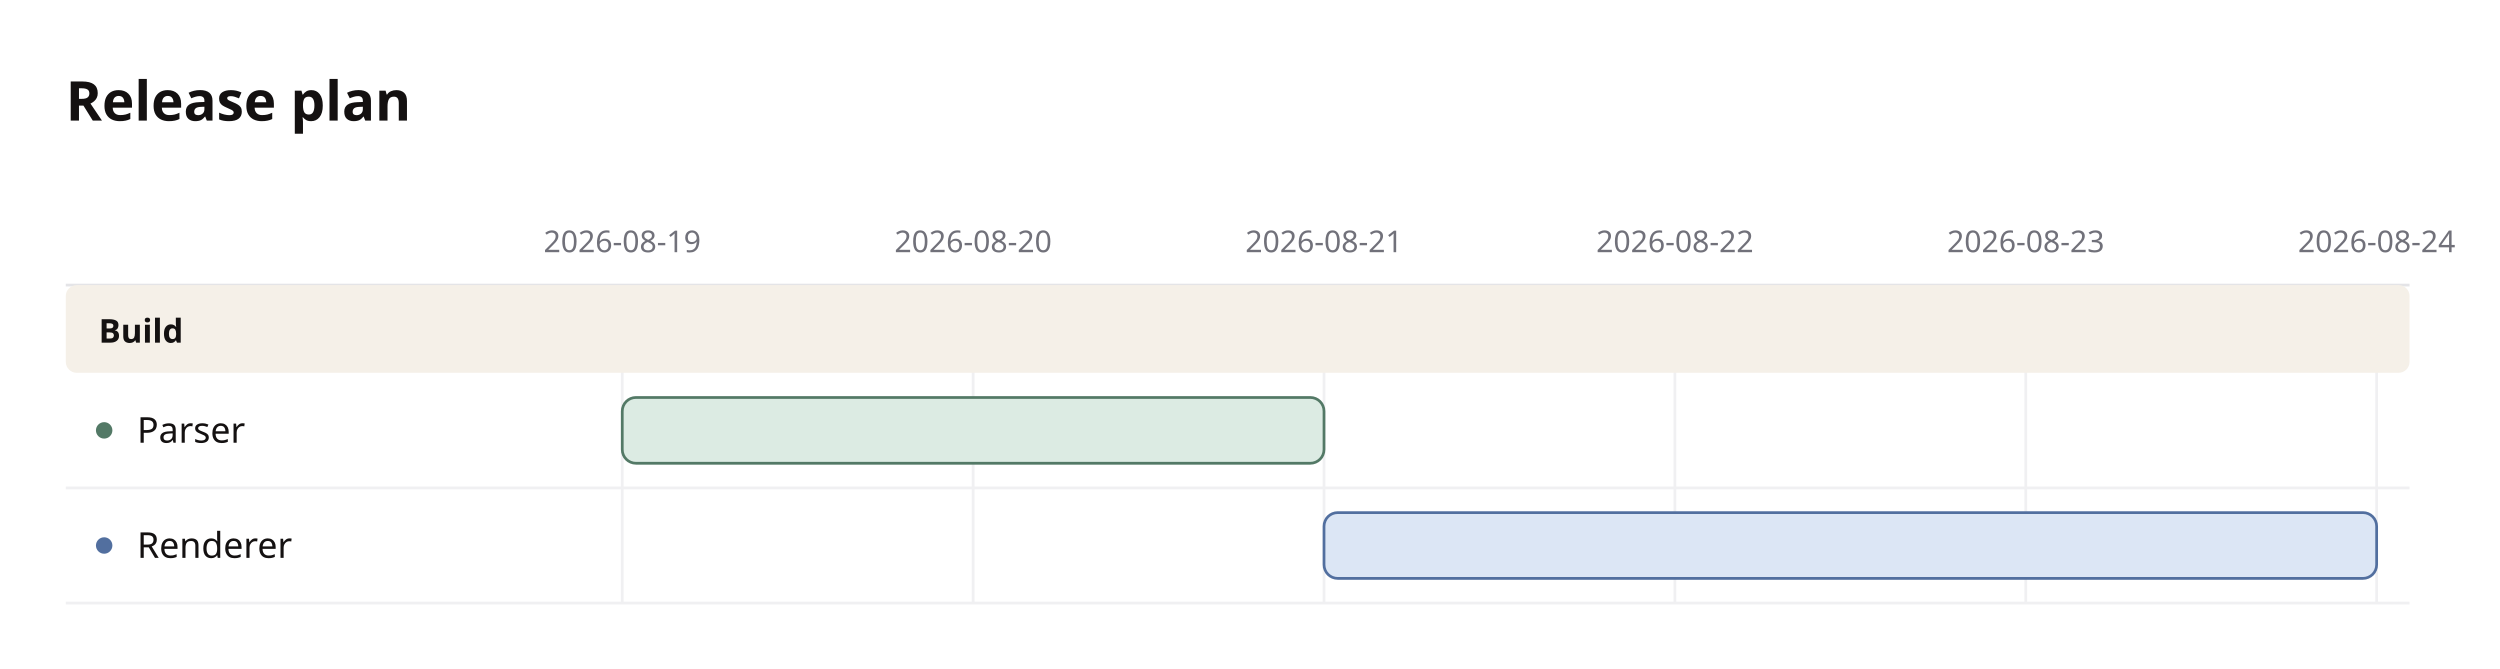
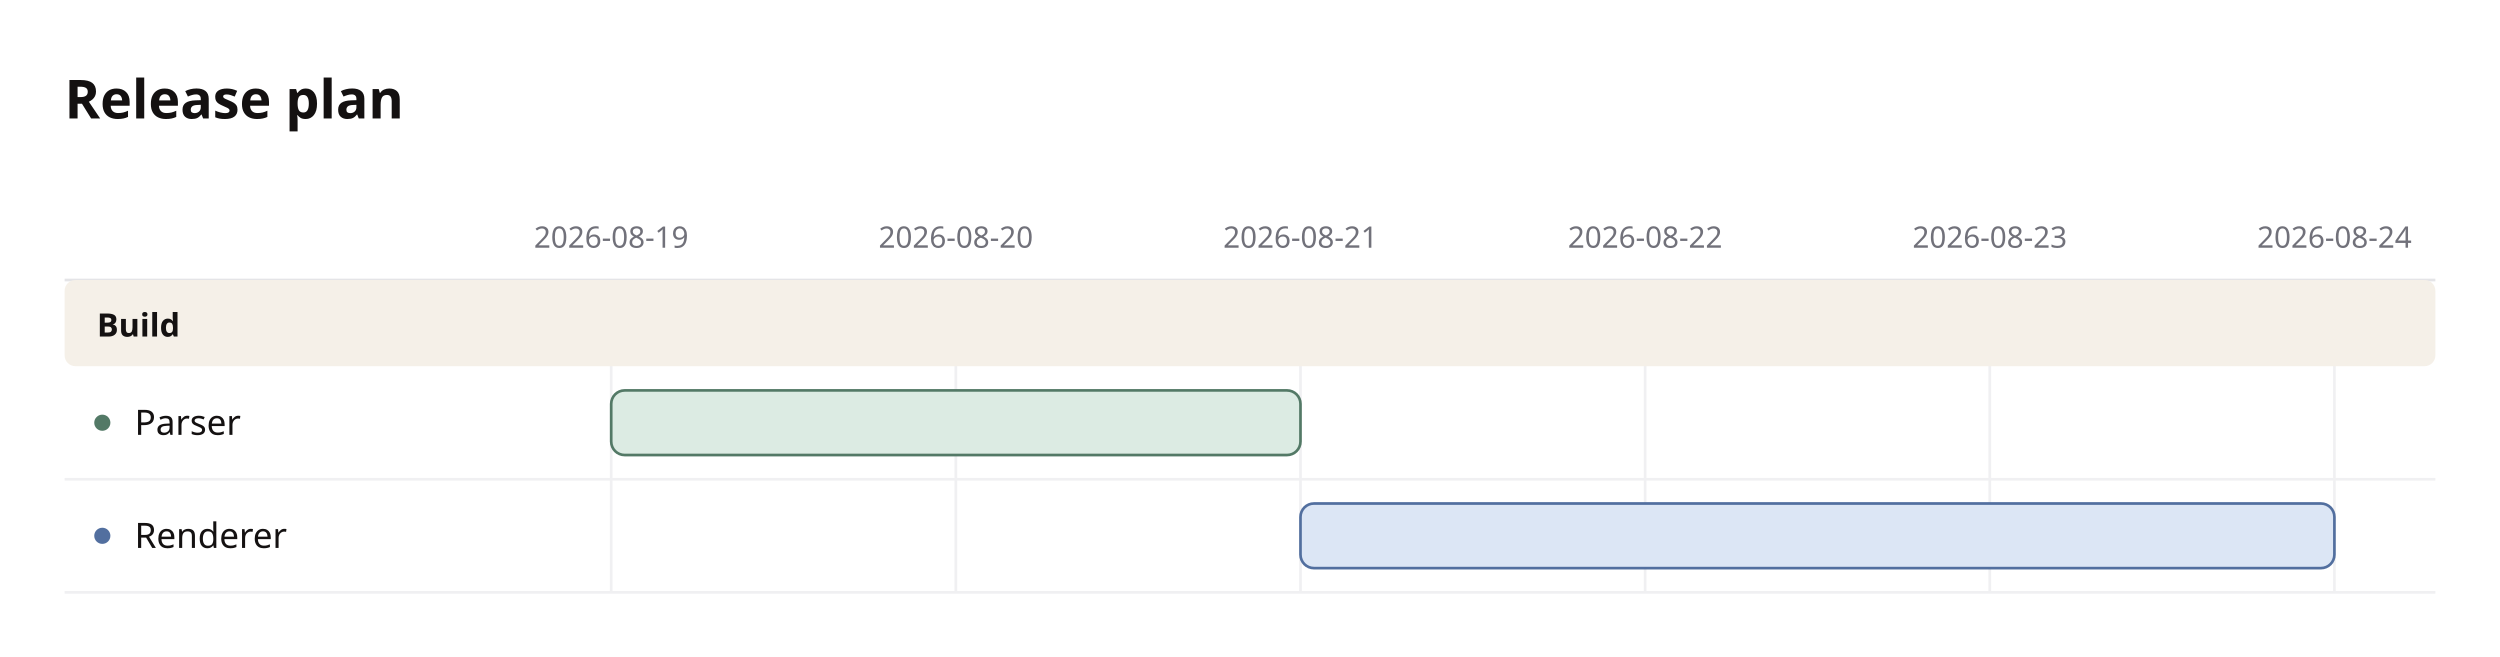
- <svg xmlns="http://www.w3.org/2000/svg" width="912" height="244" viewBox="0 0 912 244" role="graphics-document document">
+ <svg xmlns="http://www.w3.org/2000/svg" width="928.5" height="244" viewBox="0 0 928.5 244" role="graphics-document document">
  <text x="24" y="44" text-anchor="start" font-family="sans-serif" font-size="20" font-weight="600" fill="#141111">Release plan</text>
  <line x1="227" y1="104" x2="227" y2="220" stroke="#f0f0f2" stroke-width="1" fill="none" />
  <text x="227" y="92" text-anchor="middle" font-family="sans-serif" font-size="11" font-weight="400" fill="#71717a">2026-08-19</text>
  <line x1="355" y1="104" x2="355" y2="220" stroke="#f0f0f2" stroke-width="1" fill="none" />
  <text x="355" y="92" text-anchor="middle" font-family="sans-serif" font-size="11" font-weight="400" fill="#71717a">2026-08-20</text>
  <line x1="483" y1="104" x2="483" y2="220" stroke="#f0f0f2" stroke-width="1" fill="none" />
  <text x="483" y="92" text-anchor="middle" font-family="sans-serif" font-size="11" font-weight="400" fill="#71717a">2026-08-21</text>
  <line x1="611" y1="104" x2="611" y2="220" stroke="#f0f0f2" stroke-width="1" fill="none" />
  <text x="611" y="92" text-anchor="middle" font-family="sans-serif" font-size="11" font-weight="400" fill="#71717a">2026-08-22</text>
  <line x1="739" y1="104" x2="739" y2="220" stroke="#f0f0f2" stroke-width="1" fill="none" />
  <text x="739" y="92" text-anchor="middle" font-family="sans-serif" font-size="11" font-weight="400" fill="#71717a">2026-08-23</text>
  <line x1="867" y1="104" x2="867" y2="220" stroke="#f0f0f2" stroke-width="1" fill="none" />
  <text x="867" y="92" text-anchor="middle" font-family="sans-serif" font-size="11" font-weight="400" fill="#71717a">2026-08-24</text>
-   <line x1="24" y1="104" x2="879" y2="104" stroke="#e4e4e7" stroke-width="1" fill="none" />
-   <rect x="24" y="104" width="855" height="32" rx="4" fill="#f5f0e8" stroke="#57534e" stroke-width="0" />
+   <line x1="24" y1="104" x2="904.5" y2="104" stroke="#e4e4e7" stroke-width="1" fill="none" />
+   <rect x="24" y="104" width="880.5" height="32" rx="4" fill="#f5f0e8" stroke="#57534e" stroke-width="0" />
  <text x="36" y="125" text-anchor="start" font-family="sans-serif" font-size="12" font-weight="600" fill="#141111">Build</text>
  <ellipse cx="38" cy="157" rx="3" ry="3" fill="#537966" fill-opacity="1" stroke="#57534e" stroke-width="0" />
  <text x="50" y="161.5" text-anchor="start" font-family="sans-serif" font-size="13" font-weight="400" fill="#141111">Parser</text>
  <rect x="227" y="145" width="256" height="24" rx="5" fill="#dcebe3" stroke="#537966" stroke-width="1" />
-   <line x1="24" y1="178" x2="879" y2="178" stroke="#f0f0f2" stroke-width="1" fill="none" />
+   <line x1="24" y1="178" x2="904.5" y2="178" stroke="#f0f0f2" stroke-width="1" fill="none" />
  <ellipse cx="38" cy="199" rx="3" ry="3" fill="#526f9f" fill-opacity="1" stroke="#57534e" stroke-width="0" />
  <text x="50" y="203.5" text-anchor="start" font-family="sans-serif" font-size="13" font-weight="400" fill="#141111">Renderer</text>
  <rect x="483" y="187" width="384" height="24" rx="5" fill="#dce6f5" stroke="#526f9f" stroke-width="1" />
-   <line x1="24" y1="220" x2="879" y2="220" stroke="#f0f0f2" stroke-width="1" fill="none" />
+   <line x1="24" y1="220" x2="904.5" y2="220" stroke="#f0f0f2" stroke-width="1" fill="none" />
</svg>
